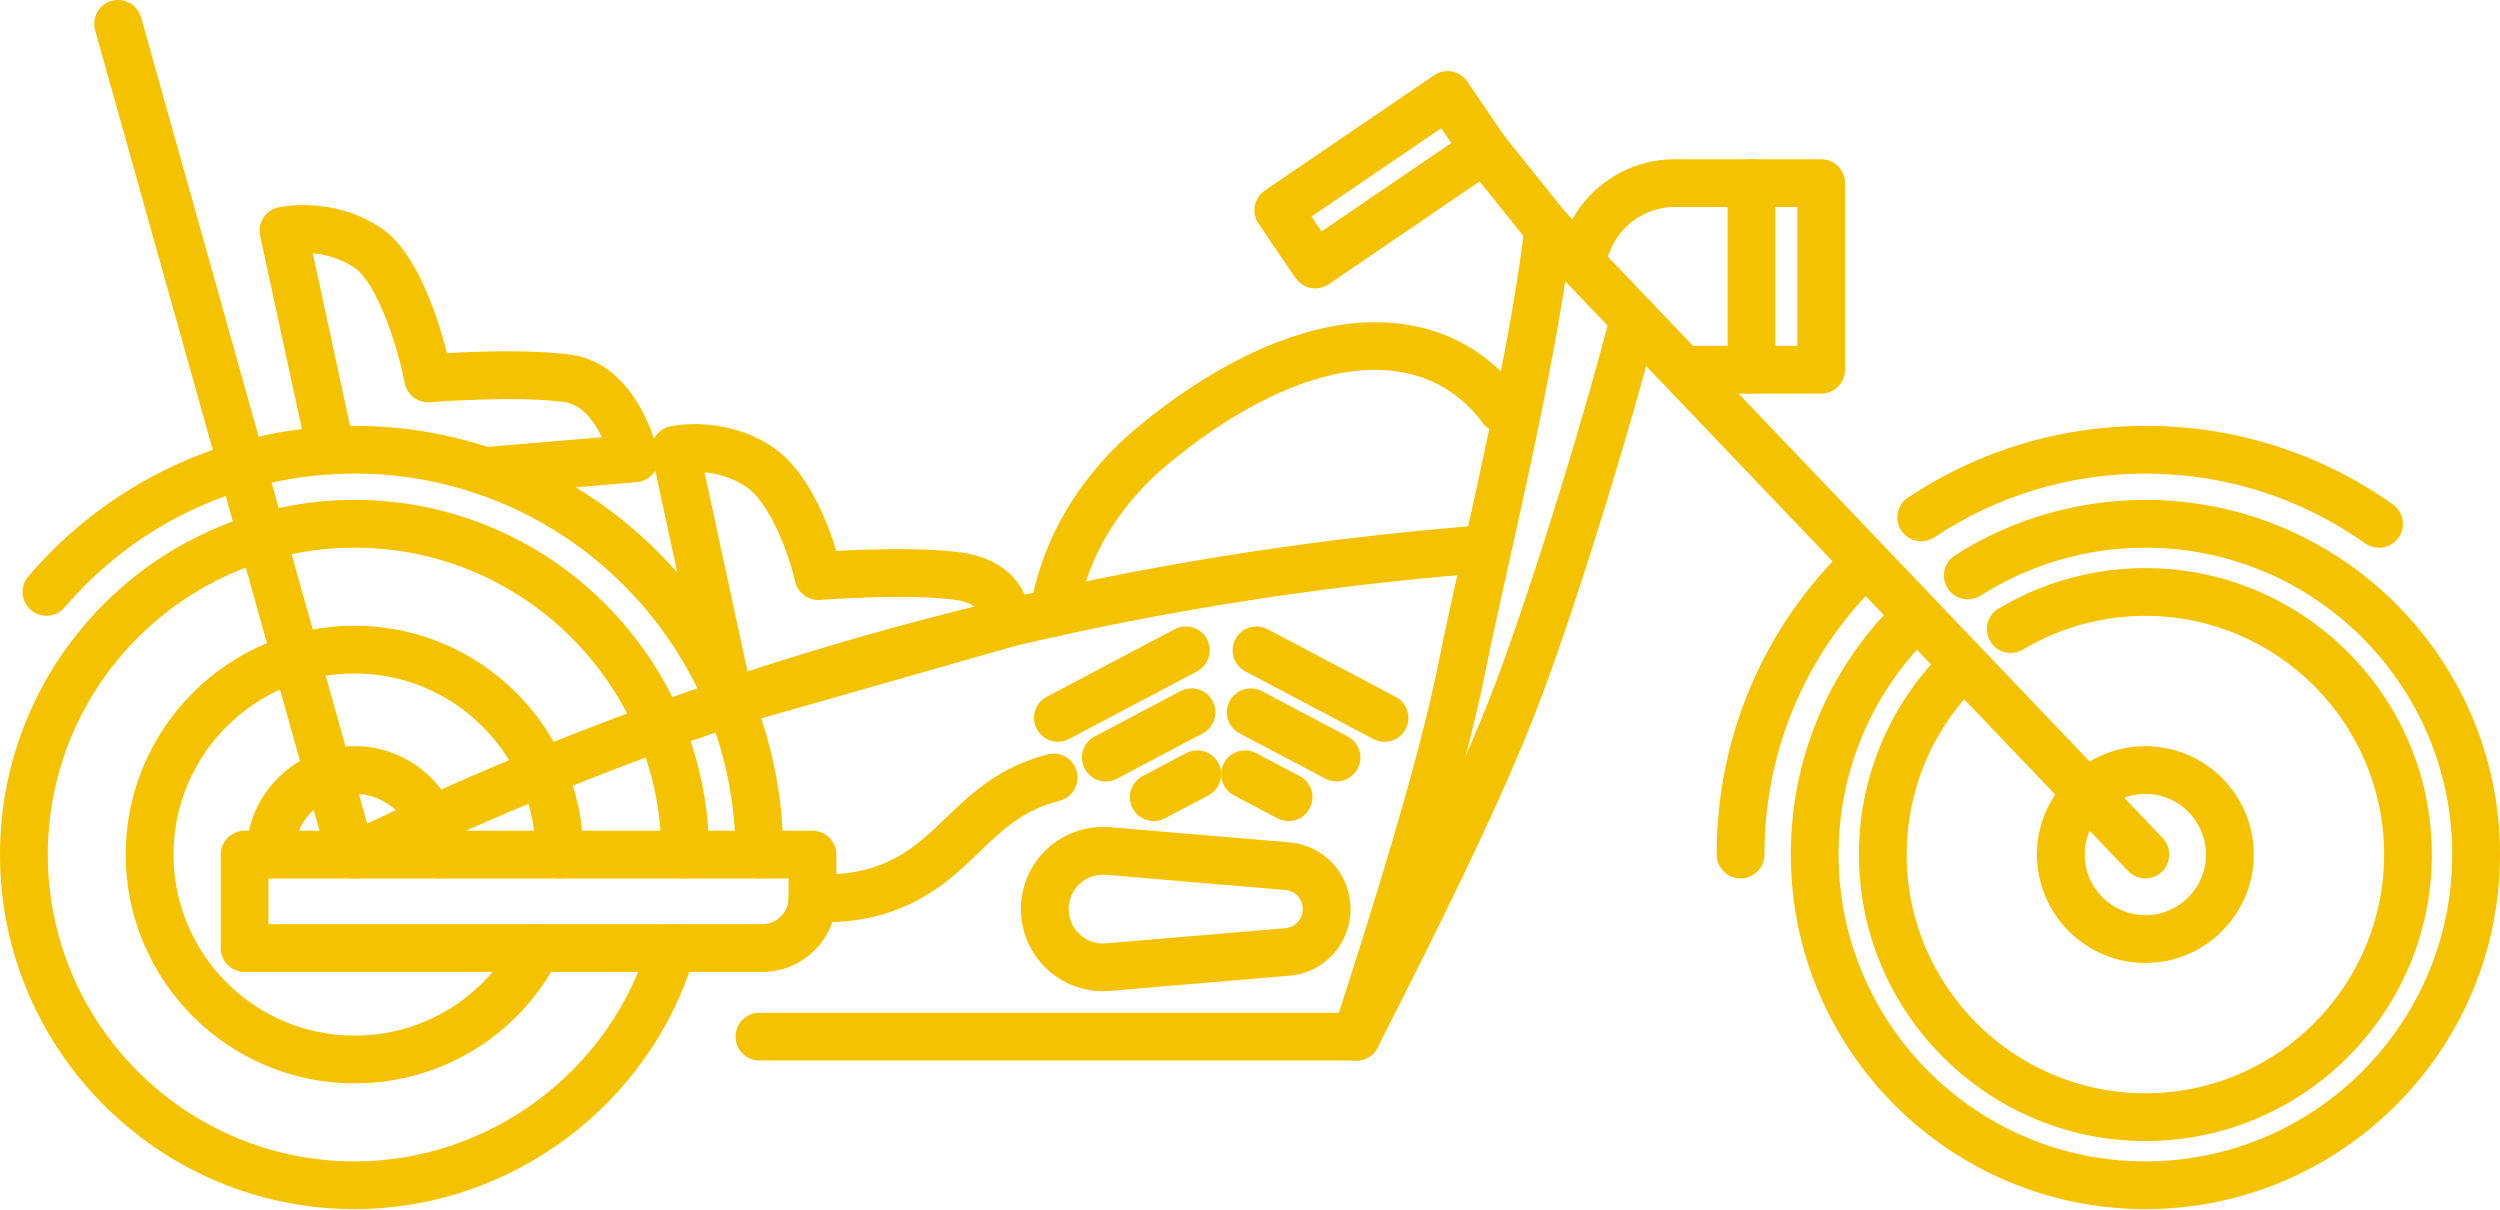
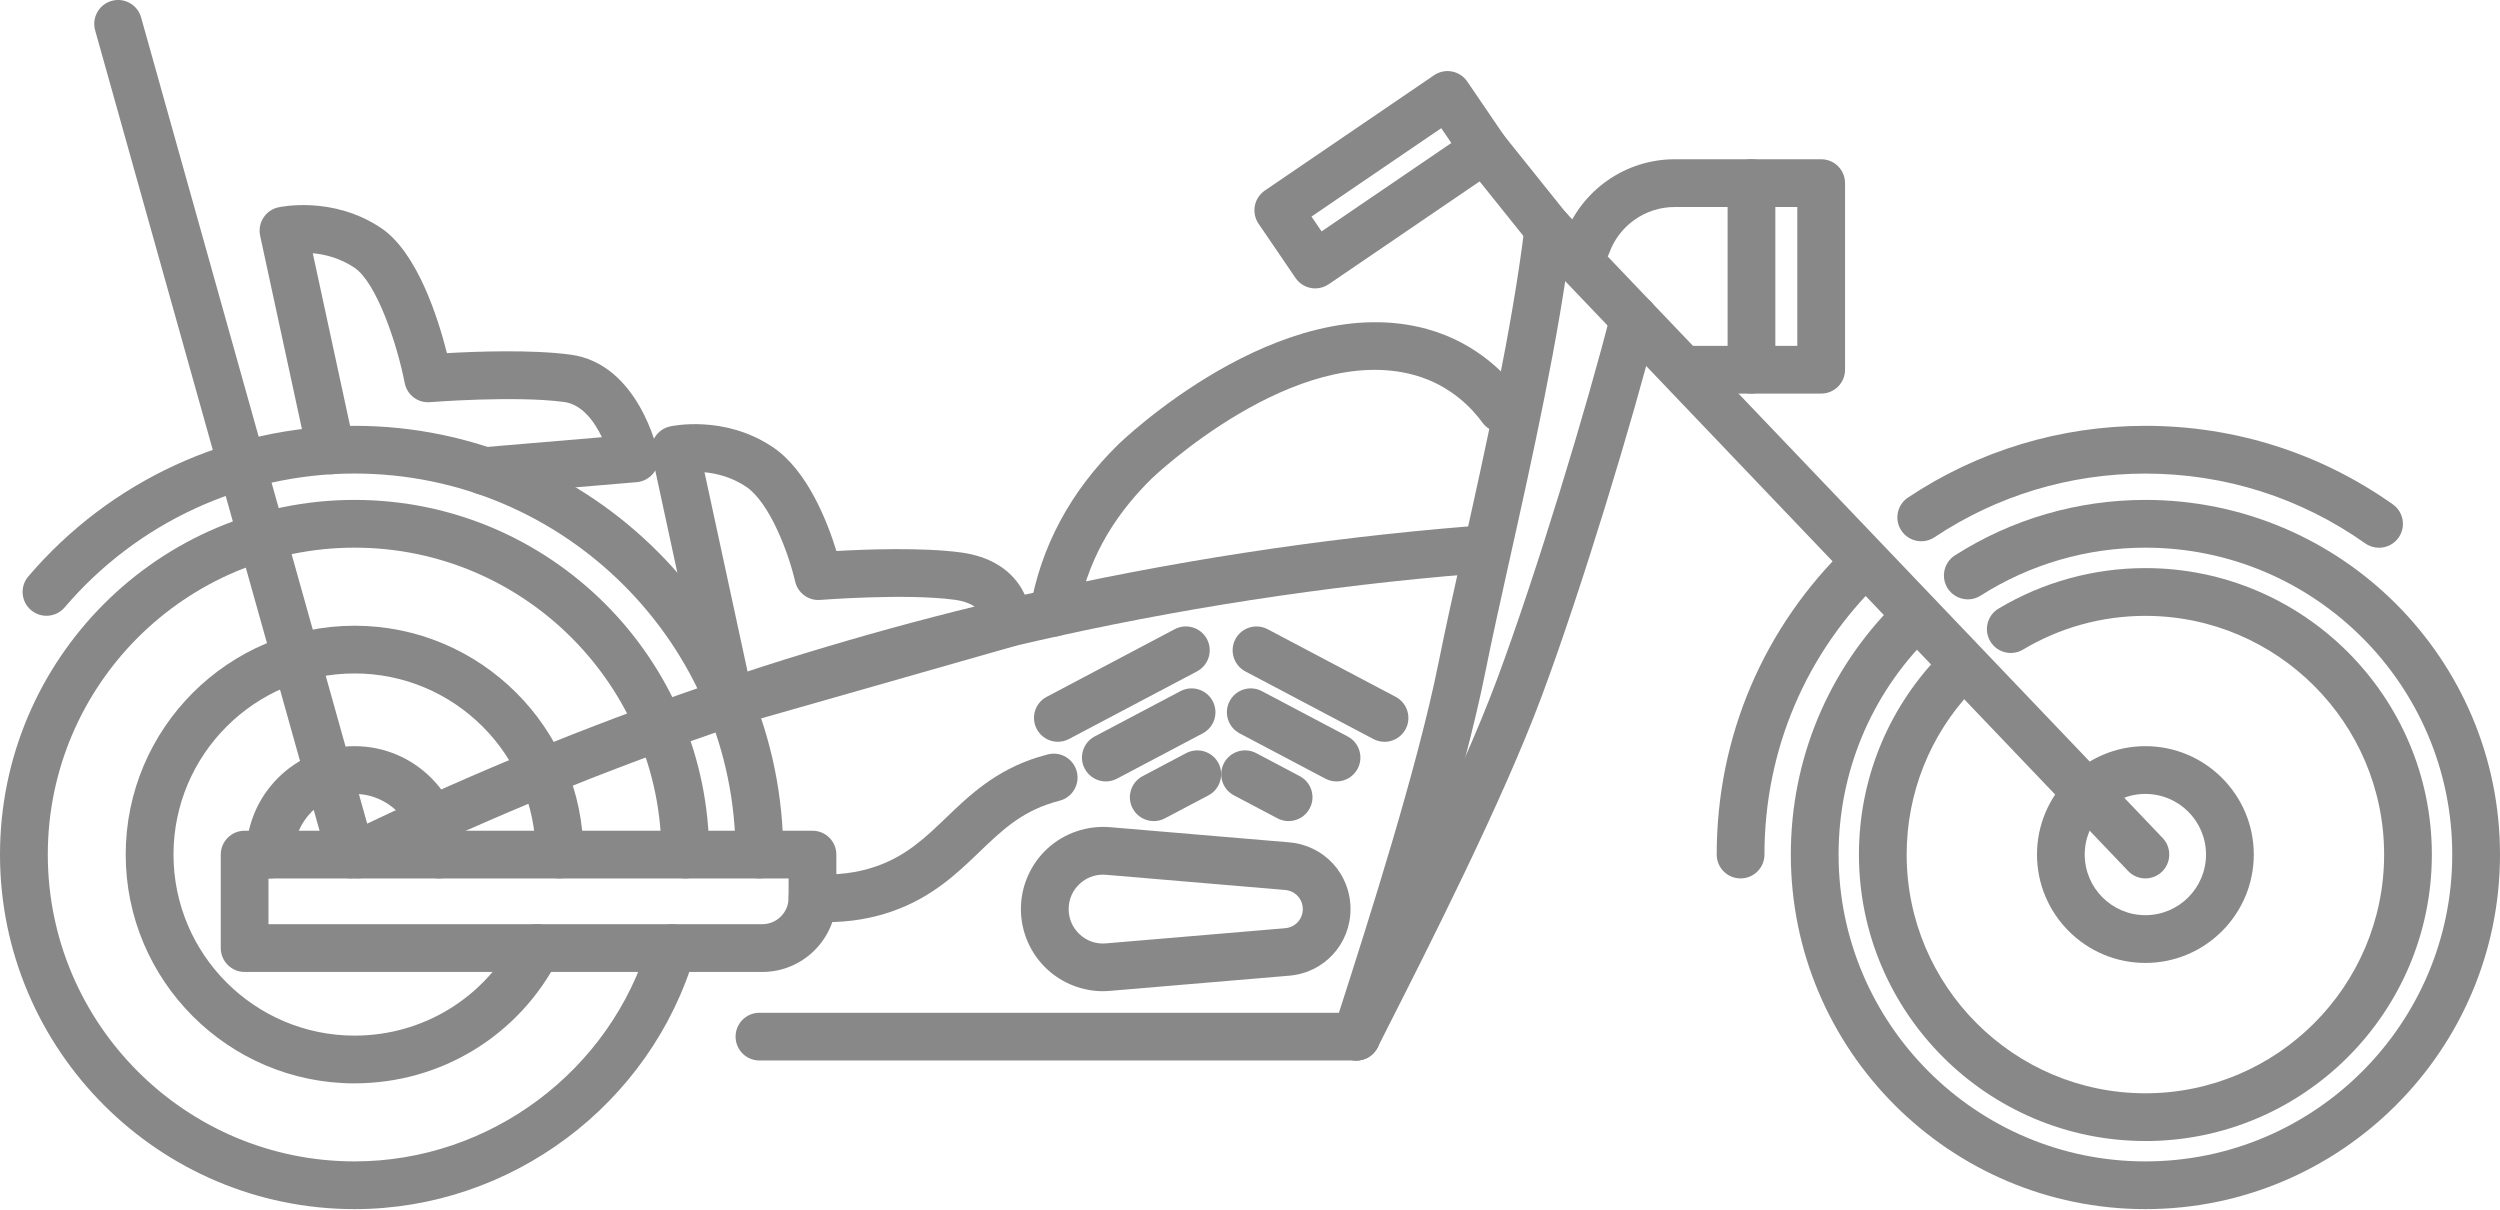
<svg xmlns="http://www.w3.org/2000/svg" xml:space="preserve" width="46.105mm" height="22.299mm" version="1.1" style="shape-rendering:geometricPrecision; text-rendering:geometricPrecision; image-rendering:optimizeQuality; fill-rule:evenodd; clip-rule:evenodd" viewBox="0 0 641.2 310.11">
  <defs>
    <style type="text/css">

   

-     .fil0 {fill:#F5C200;fill-rule:nonzero}
+     .fil0 {fill:#888888;fill-rule:nonzero}

   

  </style>
  </defs>
  <g id="Capa_x0020_1">
    <path class="fil0" d="M90.94 310.11c-50.15,0 -90.94,-40.8 -90.94,-90.94 0,-50.15 40.8,-90.96 90.94,-90.96 50.15,0 90.95,40.8 90.95,90.96 0,3.38 -2.74,6.12 -6.12,6.12 -3.38,0 -6.12,-2.74 -6.12,-6.12 0,-43.4 -35.3,-78.71 -78.7,-78.71 -43.39,0 -78.69,35.31 -78.69,78.71 0,43.39 35.3,78.7 78.69,78.7 34.68,0 65.73,-23.21 75.51,-56.44 0.96,-3.25 4.38,-5.08 7.61,-4.15 3.24,0.96 5.1,4.35 4.14,7.6 -11.31,38.41 -47.19,65.23 -87.26,65.23z" />
    <path class="fil0" d="M550.25 310.11c-50.15,0 -90.94,-40.8 -90.94,-90.94 0,-24.29 9.45,-47.12 26.62,-64.3 2.39,-2.4 6.27,-2.4 8.66,-0.01 2.39,2.39 2.39,6.27 0,8.67 -14.85,14.86 -23.03,34.62 -23.03,55.64 0,43.39 35.3,78.7 78.69,78.7 43.39,0 78.7,-35.3 78.7,-78.7 0,-43.4 -35.31,-78.71 -78.7,-78.71 -15.03,0 -29.64,4.26 -42.26,12.3 -2.85,1.81 -6.63,0.97 -8.45,-1.87 -1.82,-2.85 -0.98,-6.64 1.87,-8.46 14.58,-9.3 31.47,-14.22 48.84,-14.22 50.15,0 90.95,40.8 90.95,90.96 0,50.14 -40.8,90.94 -90.95,90.94z" />
    <path class="fil0" d="M90.94 277.86c-32.36,0 -58.7,-26.33 -58.7,-58.69 0,-32.37 26.33,-58.69 58.7,-58.69 32.37,0 58.7,26.33 58.7,58.69 0,3.38 -2.74,6.12 -6.12,6.12 -3.38,0 -6.12,-2.74 -6.12,-6.12 0,-25.61 -20.84,-46.45 -46.45,-46.45 -25.61,0 -46.45,20.83 -46.45,46.45 0,25.61 20.84,46.44 46.45,46.44 17.5,0 33.34,-9.68 41.35,-25.26 1.54,-3 5.23,-4.2 8.24,-2.65 3.01,1.54 4.2,5.23 2.65,8.25 -10.11,19.68 -30.12,31.9 -52.24,31.9z" />
    <path class="fil0" d="M112.62 225.29c-3.38,0 -6.12,-2.74 -6.12,-6.12 0,-8.58 -6.98,-15.55 -15.56,-15.55 -8.57,0 -15.55,6.97 -15.55,15.55 0,3.38 -2.74,6.12 -6.12,6.12 -3.38,0 -6.12,-2.74 -6.12,-6.12 0,-15.33 12.47,-27.8 27.8,-27.8 15.33,0 27.8,12.47 27.8,27.8 0,3.38 -2.74,6.12 -6.12,6.12z" />
    <path class="fil0" d="M550.25 203.62c-8.57,0 -15.56,6.97 -15.56,15.55 0,8.57 6.98,15.55 15.56,15.55 8.58,0 15.55,-6.98 15.55,-15.55 0,-8.58 -6.97,-15.55 -15.55,-15.55zm0 43.35c-15.33,0 -27.8,-12.47 -27.8,-27.8 0,-15.33 12.47,-27.8 27.8,-27.8 15.33,0 27.8,12.47 27.8,27.8 0,15.32 -12.47,27.8 -27.8,27.8z" />
    <path class="fil0" d="M550.25 292.64c-40.51,0 -73.47,-32.96 -73.47,-73.47 0,-18.84 7.11,-36.74 20.04,-50.43 2.33,-2.46 6.2,-2.57 8.66,-0.25 2.46,2.32 2.57,6.2 0.25,8.66 -10.77,11.41 -16.71,26.33 -16.71,42.03 0,33.75 27.47,61.22 61.23,61.22 33.76,0 61.23,-27.47 61.23,-61.22 0,-33.77 -27.47,-61.23 -61.23,-61.23 -11.08,0 -21.94,2.99 -31.38,8.65 -2.9,1.73 -6.66,0.8 -8.4,-2.11 -1.73,-2.9 -0.79,-6.67 2.11,-8.4 11.35,-6.79 24.38,-10.39 37.67,-10.39 40.51,0 73.47,32.96 73.47,73.48 0,40.51 -32.96,73.47 -73.47,73.47z" />
    <path class="fil0" d="M194.78 225.29c-3.38,0 -6.12,-2.74 -6.12,-6.12 0,-53.88 -43.83,-97.72 -97.71,-97.72 -28.65,0 -55.76,12.51 -74.37,34.33 -2.2,2.57 -6.06,2.88 -8.63,0.69 -2.58,-2.2 -2.88,-6.06 -0.69,-8.63 20.94,-24.55 51.44,-38.63 83.68,-38.63 60.63,0 109.96,49.33 109.96,109.96 0,3.38 -2.74,6.12 -6.12,6.12z" />
    <path class="fil0" d="M446.42 225.29c-3.39,0 -6.12,-2.74 -6.12,-6.12 0,-30.2 12,-58.36 33.77,-79.3 2.44,-2.34 6.31,-2.27 8.66,0.18 2.34,2.44 2.27,6.32 -0.16,8.66 -19.36,18.6 -30.02,43.62 -30.02,70.46 0,3.38 -2.74,6.12 -6.12,6.12z" />
    <path class="fil0" d="M610.16 140.48c-1.22,0 -2.45,-0.36 -3.53,-1.12 -16.54,-11.71 -36.03,-17.9 -56.37,-17.9 -19.36,0 -38.07,5.64 -54.1,16.33 -2.83,1.87 -6.62,1.11 -8.49,-1.7 -1.88,-2.82 -1.12,-6.62 1.7,-8.49 18.05,-12.03 39.11,-18.39 60.89,-18.39 22.89,0 44.84,6.97 63.46,20.15 2.76,1.95 3.41,5.77 1.46,8.54 -1.19,1.68 -3.09,2.58 -5.01,2.58z" />
    <path class="fil0" d="M91.86 225.29c-2.27,0 -4.45,-1.27 -5.51,-3.45 -1.48,-3.04 -0.21,-6.71 2.83,-8.19 55.16,-26.79 113.26,-47.29 172.7,-60.92 37.68,-8.64 76.35,-14.61 114.93,-17.74 3.32,-0.26 6.33,2.23 6.6,5.6 0.27,3.37 -2.23,6.33 -5.61,6.6 -38,3.09 -76.08,8.96 -113.18,17.47 -58.54,13.42 -115.77,33.61 -170.09,60 -0.86,0.42 -1.77,0.62 -2.67,0.62z" />
    <path class="fil0" d="M347.87 272c-0.61,0 -1.25,-0.1 -1.86,-0.29 -3.23,-1.03 -5,-4.48 -3.97,-7.7l1.39 -4.33c7.51,-23.4 20.08,-62.56 25.57,-89.92 1.68,-8.37 3.86,-18.22 6.25,-28.9 5.63,-25.28 12.63,-56.74 15.8,-82.87 0.42,-3.35 3.51,-5.74 6.81,-5.35 3.36,0.41 5.76,3.47 5.35,6.82 -3.25,26.73 -10.32,58.51 -16.02,84.06 -2.36,10.59 -4.53,20.35 -6.19,28.65 -5.62,28.04 -18.33,67.62 -25.92,91.26l-1.39 4.32c-0.83,2.6 -3.24,4.26 -5.84,4.26z" />
    <path class="fil0" d="M347.86 271.99c-0.92,0 -1.87,-0.21 -2.76,-0.65 -3.01,-1.53 -4.22,-5.22 -2.69,-8.24l2.08 -4.1c11.11,-21.91 29.71,-58.56 39.44,-84.69 10.1,-27.08 23.26,-70.5 29.22,-94.08 0.82,-3.28 4.16,-5.26 7.43,-4.44 3.28,0.83 5.27,4.16 4.44,7.44 -6.03,23.89 -19.37,67.91 -29.61,95.36 -9.98,26.77 -28.77,63.82 -40,85.95l-2.08 4.1c-1.08,2.13 -3.23,3.35 -5.47,3.35z" />
    <path class="fil0" d="M347.87 271.99l-153.09 0c-3.38,0 -6.12,-2.74 -6.12,-6.12 0,-3.38 2.74,-6.12 6.12,-6.12l153.09 0c3.39,0 6.12,2.75 6.12,6.12 0,3.39 -2.74,6.12 -6.12,6.12z" />
    <path class="fil0" d="M180.69 121.11l11.1 51.37 58.44 -16.68c-1.1,-0.87 -2.79,-1.63 -5.42,-1.98 -12.47,-1.68 -34.19,0.03 -34.42,0.04 -3.04,0.26 -5.78,-1.78 -6.46,-4.75 -1.65,-7.24 -6.52,-20.23 -12.57,-24.28 -3.7,-2.48 -7.58,-3.42 -10.68,-3.71zm6.5 65.18c-1.1,0 -2.19,-0.29 -3.15,-0.87 -1.46,-0.87 -2.48,-2.31 -2.84,-3.96l-14.01 -64.82c-0.71,-3.28 1.35,-6.52 4.63,-7.27 0.56,-0.12 13.94,-3.04 26.37,5.29 8.94,5.99 14.05,19.23 16.33,26.66 7.59,-0.44 22,-0.97 31.95,0.37 14.95,2.03 18.27,13.03 17.94,18.56 -0.16,2.59 -1.93,4.81 -4.43,5.52l-71.1 20.29c-0.55,0.16 -1.12,0.24 -1.68,0.24z" />
    <path class="fil0" d="M124.28 126.94c-3.15,0 -5.82,-2.41 -6.1,-5.6 -0.28,-3.37 2.22,-6.33 5.58,-6.62l30.62 -2.59c-1.92,-3.99 -5.05,-8.39 -9.67,-9.03 -12.45,-1.68 -34.19,0.02 -34.42,0.04 -3.16,0.26 -5.9,-1.88 -6.5,-4.94 -1.93,-9.98 -7.21,-25.75 -12.89,-29.55 -3.7,-2.48 -7.58,-3.42 -10.68,-3.71l10.65 49.28c0.72,3.31 -1.38,6.57 -4.69,7.28 -3.32,0.69 -6.57,-1.39 -7.28,-4.69l-12.18 -56.36c-0.7,-3.28 1.36,-6.52 4.63,-7.27 0.56,-0.12 13.94,-3.03 26.37,5.28 9.34,6.25 14.67,23.24 16.91,32.11 7.64,-0.44 21.87,-0.95 31.73,0.39 17.34,2.34 22.23,24.37 22.43,25.31 0.37,1.72 -0.02,3.51 -1.07,4.93 -1.05,1.41 -2.65,2.3 -4.4,2.46l-38.52 3.26c-0.18,0.02 -0.35,0.02 -0.52,0.02z" />
    <path class="fil0" d="M90.03 225.29c-2.67,0 -5.13,-1.77 -5.89,-4.47l-59.74 -213.05c-0.91,-3.26 0.99,-6.64 4.24,-7.55 3.25,-0.92 6.63,0.99 7.55,4.24l59.74 213.04c0.91,3.26 -0.99,6.64 -4.24,7.55 -0.55,0.16 -1.11,0.23 -1.65,0.23z" />
    <path class="fil0" d="M68.86 237.03l126.65 0c3.72,0 6.75,-3.03 6.75,-6.75l0 -4.98 -133.4 0 0 11.73zm126.65 12.25l-132.77 0c-3.38,0 -6.12,-2.75 -6.12,-6.12l0 -23.98c0,-3.39 2.75,-6.12 6.12,-6.12l145.65 0c3.38,0 6.12,2.74 6.12,6.12l0 11.1c0,10.48 -8.53,19 -19,19z" />
    <path class="fil0" d="M211.91 236.52c-1.29,0 -2.61,-0.05 -3.93,-0.13 -3.38,-0.23 -5.93,-3.14 -5.7,-6.52 0.22,-3.38 3.19,-5.95 6.51,-5.71 5.75,0.4 11.12,-0.28 15.95,-1.97 7.75,-2.7 12.7,-7.46 17.94,-12.49 5.92,-5.69 12.63,-12.12 23.6,-15.52 0.84,-0.26 1.65,-0.48 2.46,-0.69 3.29,-0.86 6.61,1.15 7.44,4.42 0.84,3.28 -1.14,6.61 -4.42,7.45 -0.61,0.15 -1.23,0.33 -1.86,0.53 -8.19,2.53 -13.08,7.21 -18.73,12.64 -5.68,5.46 -12.12,11.64 -22.39,15.22 -5.25,1.84 -10.91,2.76 -16.86,2.76z" />
    <path class="fil0" d="M282.89 224.33c-2.21,0 -4.3,0.81 -5.95,2.33 -1.84,1.69 -2.85,4 -2.85,6.5 0,2.5 1.01,4.8 2.85,6.5 1.84,1.69 4.22,2.52 6.72,2.29l45.98 -3.89c2.57,-0.22 4.5,-2.33 4.5,-4.9 0,-2.58 -1.93,-4.68 -4.5,-4.9l-45.98 -3.9c-0.26,-0.02 -0.51,-0.03 -0.76,-0.03zm47.26 19.82l0.06 0 -0.06 0zm-47.23 10.07c-5.25,0 -10.37,-1.98 -14.27,-5.56 -4.33,-3.97 -6.81,-9.63 -6.81,-15.51 0,-5.88 2.48,-11.54 6.81,-15.52 4.33,-3.98 10.19,-5.96 16.04,-5.48l45.98 3.89c8.96,0.76 15.71,8.11 15.71,17.1 0,8.99 -6.75,16.35 -15.71,17.1l0 0 -45.98 3.89c-0.59,0.05 -1.18,0.08 -1.77,0.08z" />
    <path class="fil0" d="M271.33 190.25c-2.2,0 -4.32,-1.18 -5.42,-3.27 -1.58,-2.99 -0.44,-6.7 2.56,-8.27l32.82 -17.34c3,-1.58 6.69,-0.43 8.28,2.55 1.57,2.99 0.43,6.69 -2.56,8.27l-32.83 17.34c-0.91,0.49 -1.89,0.71 -2.85,0.71z" />
    <path class="fil0" d="M283.63 200.42c-2.2,0 -4.32,-1.19 -5.42,-3.27 -1.58,-2.99 -0.43,-6.69 2.55,-8.27l22 -11.62c2.99,-1.58 6.69,-0.44 8.27,2.56 1.58,2.99 0.43,6.69 -2.56,8.27l-22 11.62c-0.91,0.48 -1.89,0.71 -2.85,0.71z" />
    <path class="fil0" d="M295.92 210.59c-2.19,0 -4.32,-1.18 -5.42,-3.26 -1.58,-2.99 -0.43,-6.69 2.56,-8.27l11.16 -5.9c2.99,-1.57 6.7,-0.44 8.28,2.55 1.57,2.99 0.43,6.7 -2.56,8.28l-11.17 5.89c-0.91,0.48 -1.89,0.71 -2.85,0.71z" />
    <path class="fil0" d="M355.09 190.25c-0.96,0 -1.94,-0.23 -2.85,-0.71l-32.83 -17.34c-2.99,-1.58 -4.13,-5.28 -2.56,-8.27 1.58,-2.99 5.28,-4.13 8.28,-2.55l32.83 17.34c2.99,1.57 4.14,5.28 2.56,8.27 -1.1,2.08 -3.23,3.27 -5.43,3.27z" />
    <path class="fil0" d="M342.79 200.42c-0.96,0 -1.94,-0.23 -2.85,-0.71l-22 -11.62c-2.99,-1.58 -4.14,-5.29 -2.56,-8.27 1.58,-2.99 5.28,-4.14 8.27,-2.56l22 11.62c2.99,1.58 4.14,5.28 2.56,8.27 -1.1,2.08 -3.22,3.27 -5.43,3.27z" />
    <path class="fil0" d="M330.5 210.59c-0.97,0 -1.95,-0.23 -2.85,-0.71l-11.17 -5.89c-2.99,-1.58 -4.13,-5.28 -2.55,-8.28 1.57,-2.99 5.28,-4.13 8.27,-2.55l11.16 5.9c3,1.58 4.14,5.29 2.55,8.27 -1.09,2.08 -3.22,3.26 -5.42,3.26z" />
    <path class="fil0" d="M270.25 163.26c-0.34,0 -0.69,-0.02 -1.05,-0.09 -3.33,-0.57 -5.57,-3.74 -4.99,-7.07 2.74,-15.89 10.32,-30.05 22.55,-42.06 0.41,-0.41 41.47,-40.23 79.44,-29.6 12.88,3.61 20.51,12.04 23.93,16.74 1.98,2.74 1.37,6.56 -1.37,8.55 -2.75,1.98 -6.57,1.38 -8.55,-1.36 -2.48,-3.41 -8.02,-9.53 -17.32,-12.14 -30.69,-8.63 -67.18,26.19 -67.54,26.54 -10.51,10.33 -16.75,21.92 -19.08,35.42 -0.51,2.98 -3.1,5.08 -6.02,5.08z" />
    <path class="fil0" d="M397.13 64.84c-1.79,0 -3.58,-0.78 -4.78,-2.29l-16.39 -20.44c-2.11,-2.65 -1.69,-6.5 0.95,-8.61 2.63,-2.12 6.5,-1.69 8.6,0.94l16.39 20.45c2.11,2.64 1.69,6.49 -0.96,8.61 -1.12,0.91 -2.48,1.34 -3.82,1.34z" />
    <path class="fil0" d="M550.25 225.29c-1.61,0 -3.23,-0.64 -4.43,-1.9l-153.12 -160.45c-2.33,-2.45 -2.24,-6.33 0.2,-8.66 2.44,-2.33 6.33,-2.24 8.66,0.2l153.12 160.45c2.33,2.45 2.24,6.33 -0.2,8.66 -1.19,1.13 -2.71,1.7 -4.23,1.7z" />
    <path class="fil0" d="M336.37 55.54l2.59 3.8 33.28 -22.67 -2.59 -3.8 -33.28 22.67zm0.98 18.43c-1.96,0 -3.88,-0.94 -5.07,-2.67l-9.48 -13.92c-0.92,-1.34 -1.26,-2.99 -0.96,-4.59 0.3,-1.6 1.23,-3.01 2.57,-3.93l43.4 -29.57c2.81,-1.91 6.6,-1.18 8.51,1.61l9.48 13.92c0.91,1.34 1.26,2.99 0.95,4.59 -0.3,1.6 -1.22,3.01 -2.57,3.92l-43.4 29.57c-1.06,0.72 -2.26,1.06 -3.44,1.06z" />
    <path class="fil0" d="M467.09 100.94l-34.92 0c-3.39,0 -6.12,-2.74 -6.12,-6.12 0,-3.38 2.74,-6.12 6.12,-6.12l28.8 0 0 -35.61 -31.46 0c-7.51,0 -14.25,4.75 -16.78,11.82 -1.13,3.18 -4.66,4.84 -7.82,3.7 -3.19,-1.14 -4.85,-4.64 -3.71,-7.82 4.26,-11.93 15.64,-19.95 28.31,-19.95l37.59 0c3.39,0 6.12,2.74 6.12,6.12l0 47.86c0,3.38 -2.74,6.12 -6.12,6.12z" />
    <path class="fil0" d="M449.22 100.94c-3.39,0 -6.12,-2.74 -6.12,-6.12l0 -47.86c0,-3.38 2.74,-6.12 6.12,-6.12 3.39,0 6.12,2.74 6.12,6.12l0 47.86c0,3.38 -2.74,6.12 -6.12,6.12z" />
  </g>
</svg>
